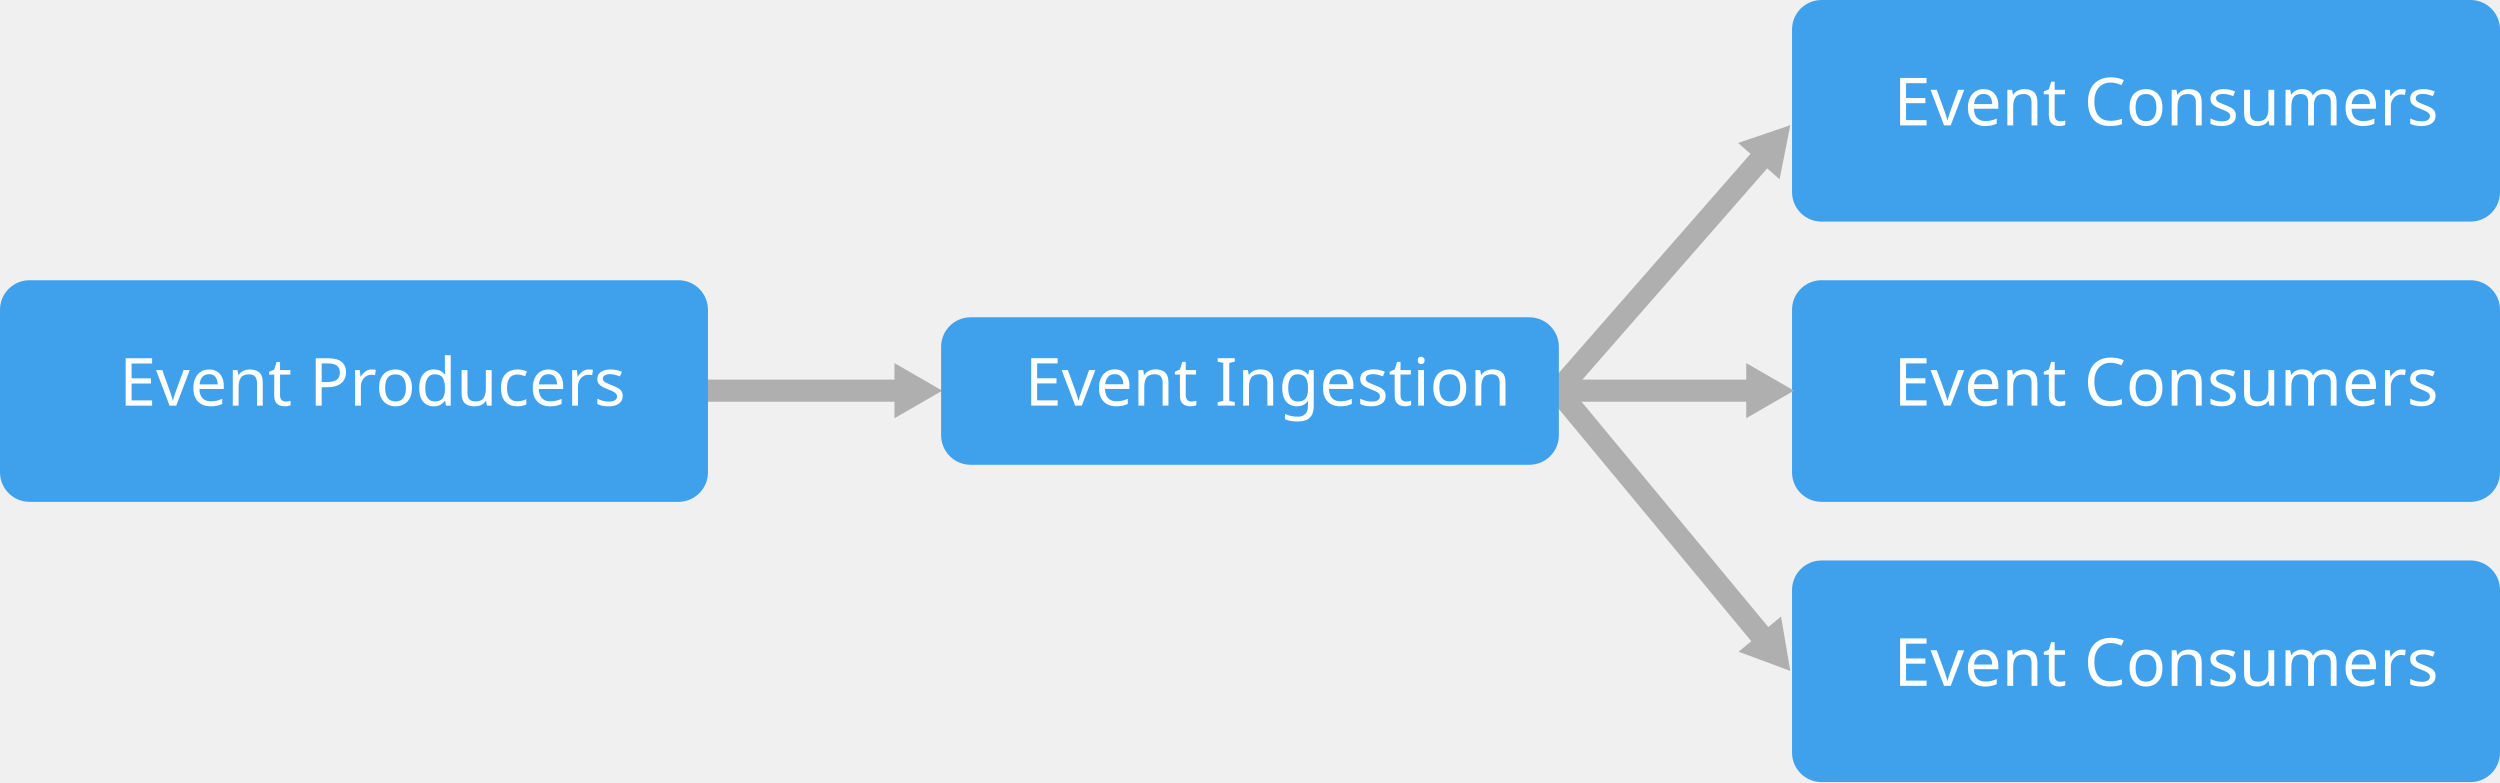
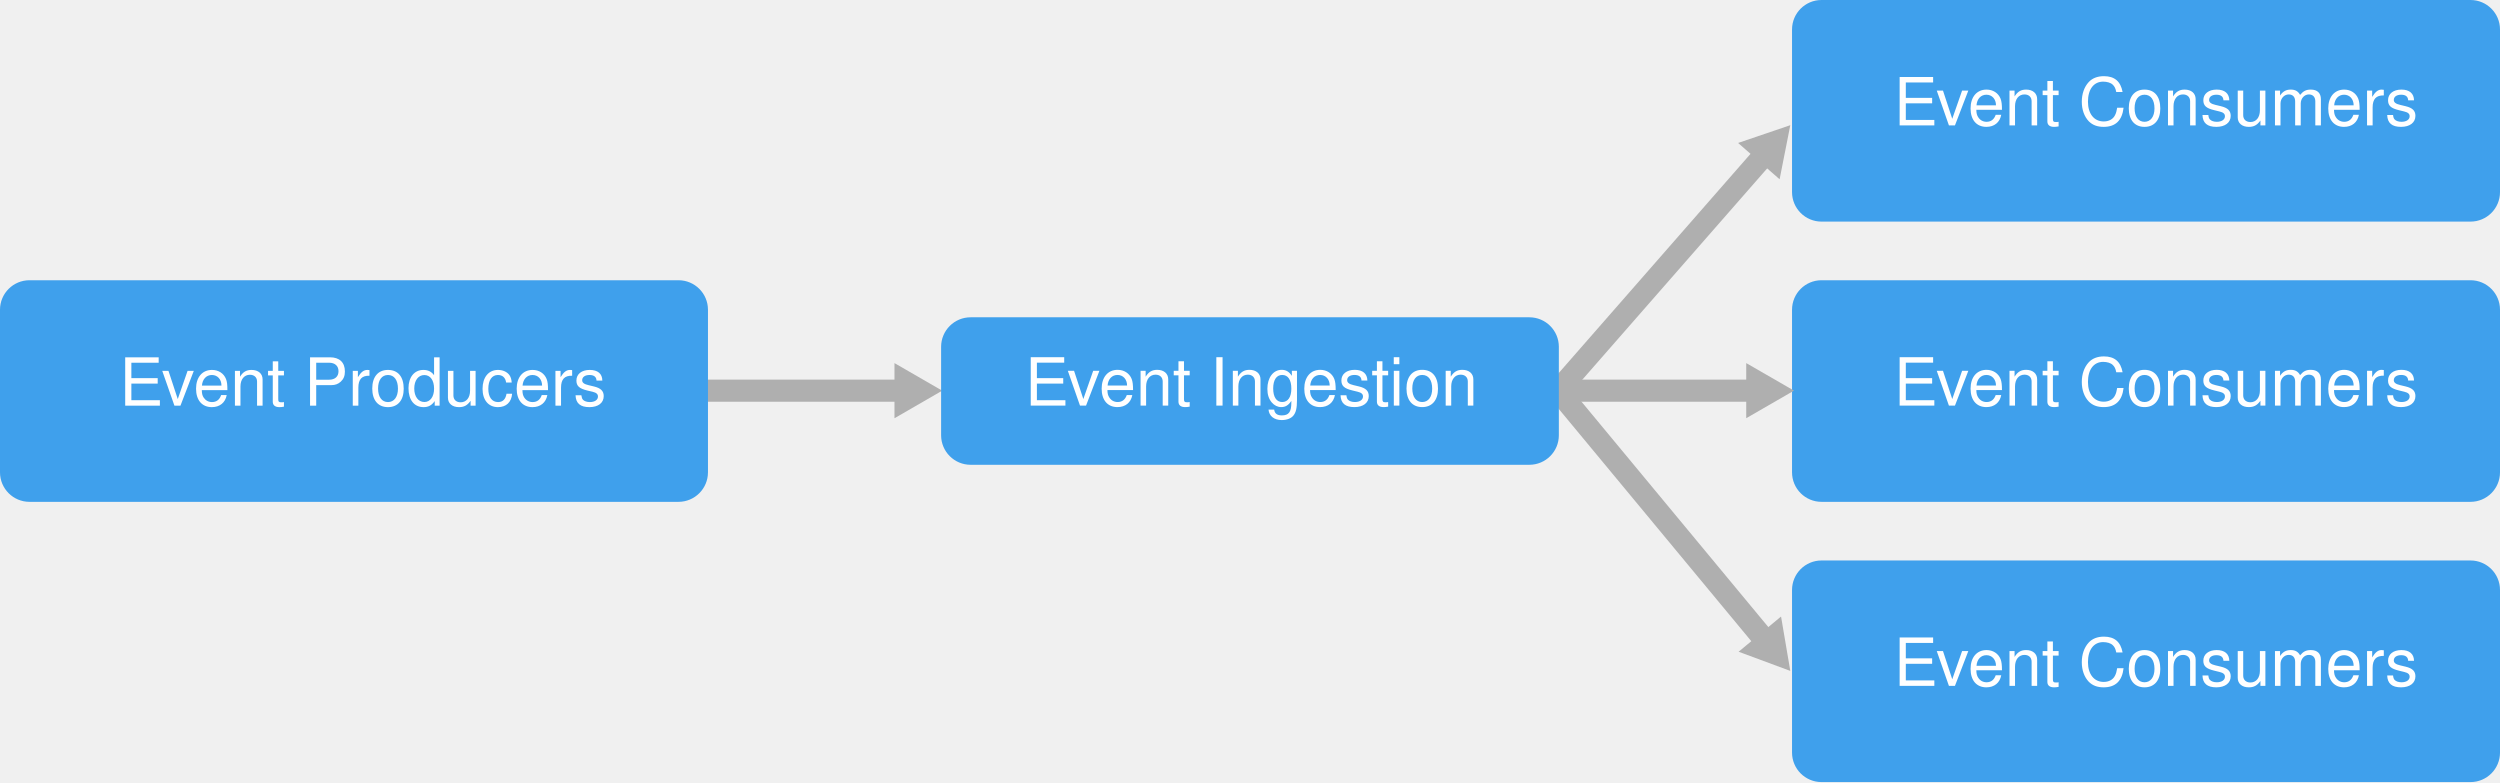
<svg xmlns="http://www.w3.org/2000/svg" id="Layer_1" data-name="Layer 1" width="678" height="212.1" viewBox="0 0 678 212.1">
  <defs>
-     <style>.cls-1{fill:none;stroke:#afafaf;stroke-miterlimit:10;stroke-width:6px;}.cls-2{fill:#afafaf;}.cls-3{fill:#3fa0ec;}.cls-4{font-size:18px;}.cls-4,.cls-5{fill:#fff;font-family:SegoeUI, Segoe UI;}.cls-5{font-size:17.98px;}</style>
+     <style>
+ text{font-family:segoe-ui_normal,Segoe UI,Segoe,Segoe WP,Helvetica Neue,Helvetica,sans-serif;}.cls-1{fill:none;stroke:#afafaf;stroke-miterlimit:10;stroke-width:6px;}.cls-2{fill:#afafaf;}.cls-3{fill:#3fa0ec;}.cls-4{font-size:18px;}.cls-4,.cls-5{fill:#fff;}.cls-5{font-size:17.98px;}</style>
  </defs>
  <line class="cls-1" x1="191.53" y1="105.95" x2="244.77" y2="105.95" />
  <polygon class="cls-2" points="242.58 113.43 255.53 105.95 242.58 98.47 242.58 113.43" />
  <rect class="cls-3" x="486" width="192" height="60.1" rx="8" ry="8" />
  <text class="cls-4" transform="translate(513.56 34)">Event Consumers</text>
  <rect class="cls-3" x="486" y="76" width="192" height="60.1" rx="8" ry="8" />
  <text class="cls-4" transform="translate(513.56 110)">Event Consumers</text>
  <rect class="cls-3" x="486" y="152" width="192" height="60.1" rx="8" ry="8" />
  <text class="cls-4" transform="translate(513.56 186)">Event Consumers</text>
  <line class="cls-1" x1="422.53" y1="105.95" x2="475.77" y2="105.95" />
  <polygon class="cls-2" points="473.58 113.42 486.53 105.94 473.58 98.47 473.58 113.42" />
  <line class="cls-1" x1="422.53" y1="105.95" x2="478.44" y2="42.05" />
  <polygon class="cls-2" points="482.63 48.62 485.53 33.95 471.37 38.77 482.63 48.62" />
  <line class="cls-1" x1="422.53" y1="105.95" x2="478.66" y2="173.66" />
  <polygon class="cls-2" points="471.51 176.75 485.53 181.95 483.02 167.2 471.51 176.75" />
  <rect class="cls-3" y="76" width="192" height="60.1" rx="8" ry="8" />
  <text class="cls-5" transform="translate(32.33 110.01)">Event Producers</text>
  <rect class="cls-3" x="255.23" y="86.05" width="167.53" height="40" rx="8" ry="8" />
  <text class="cls-4" transform="translate(277.91 110)">Event Ingestion</text>
</svg>
